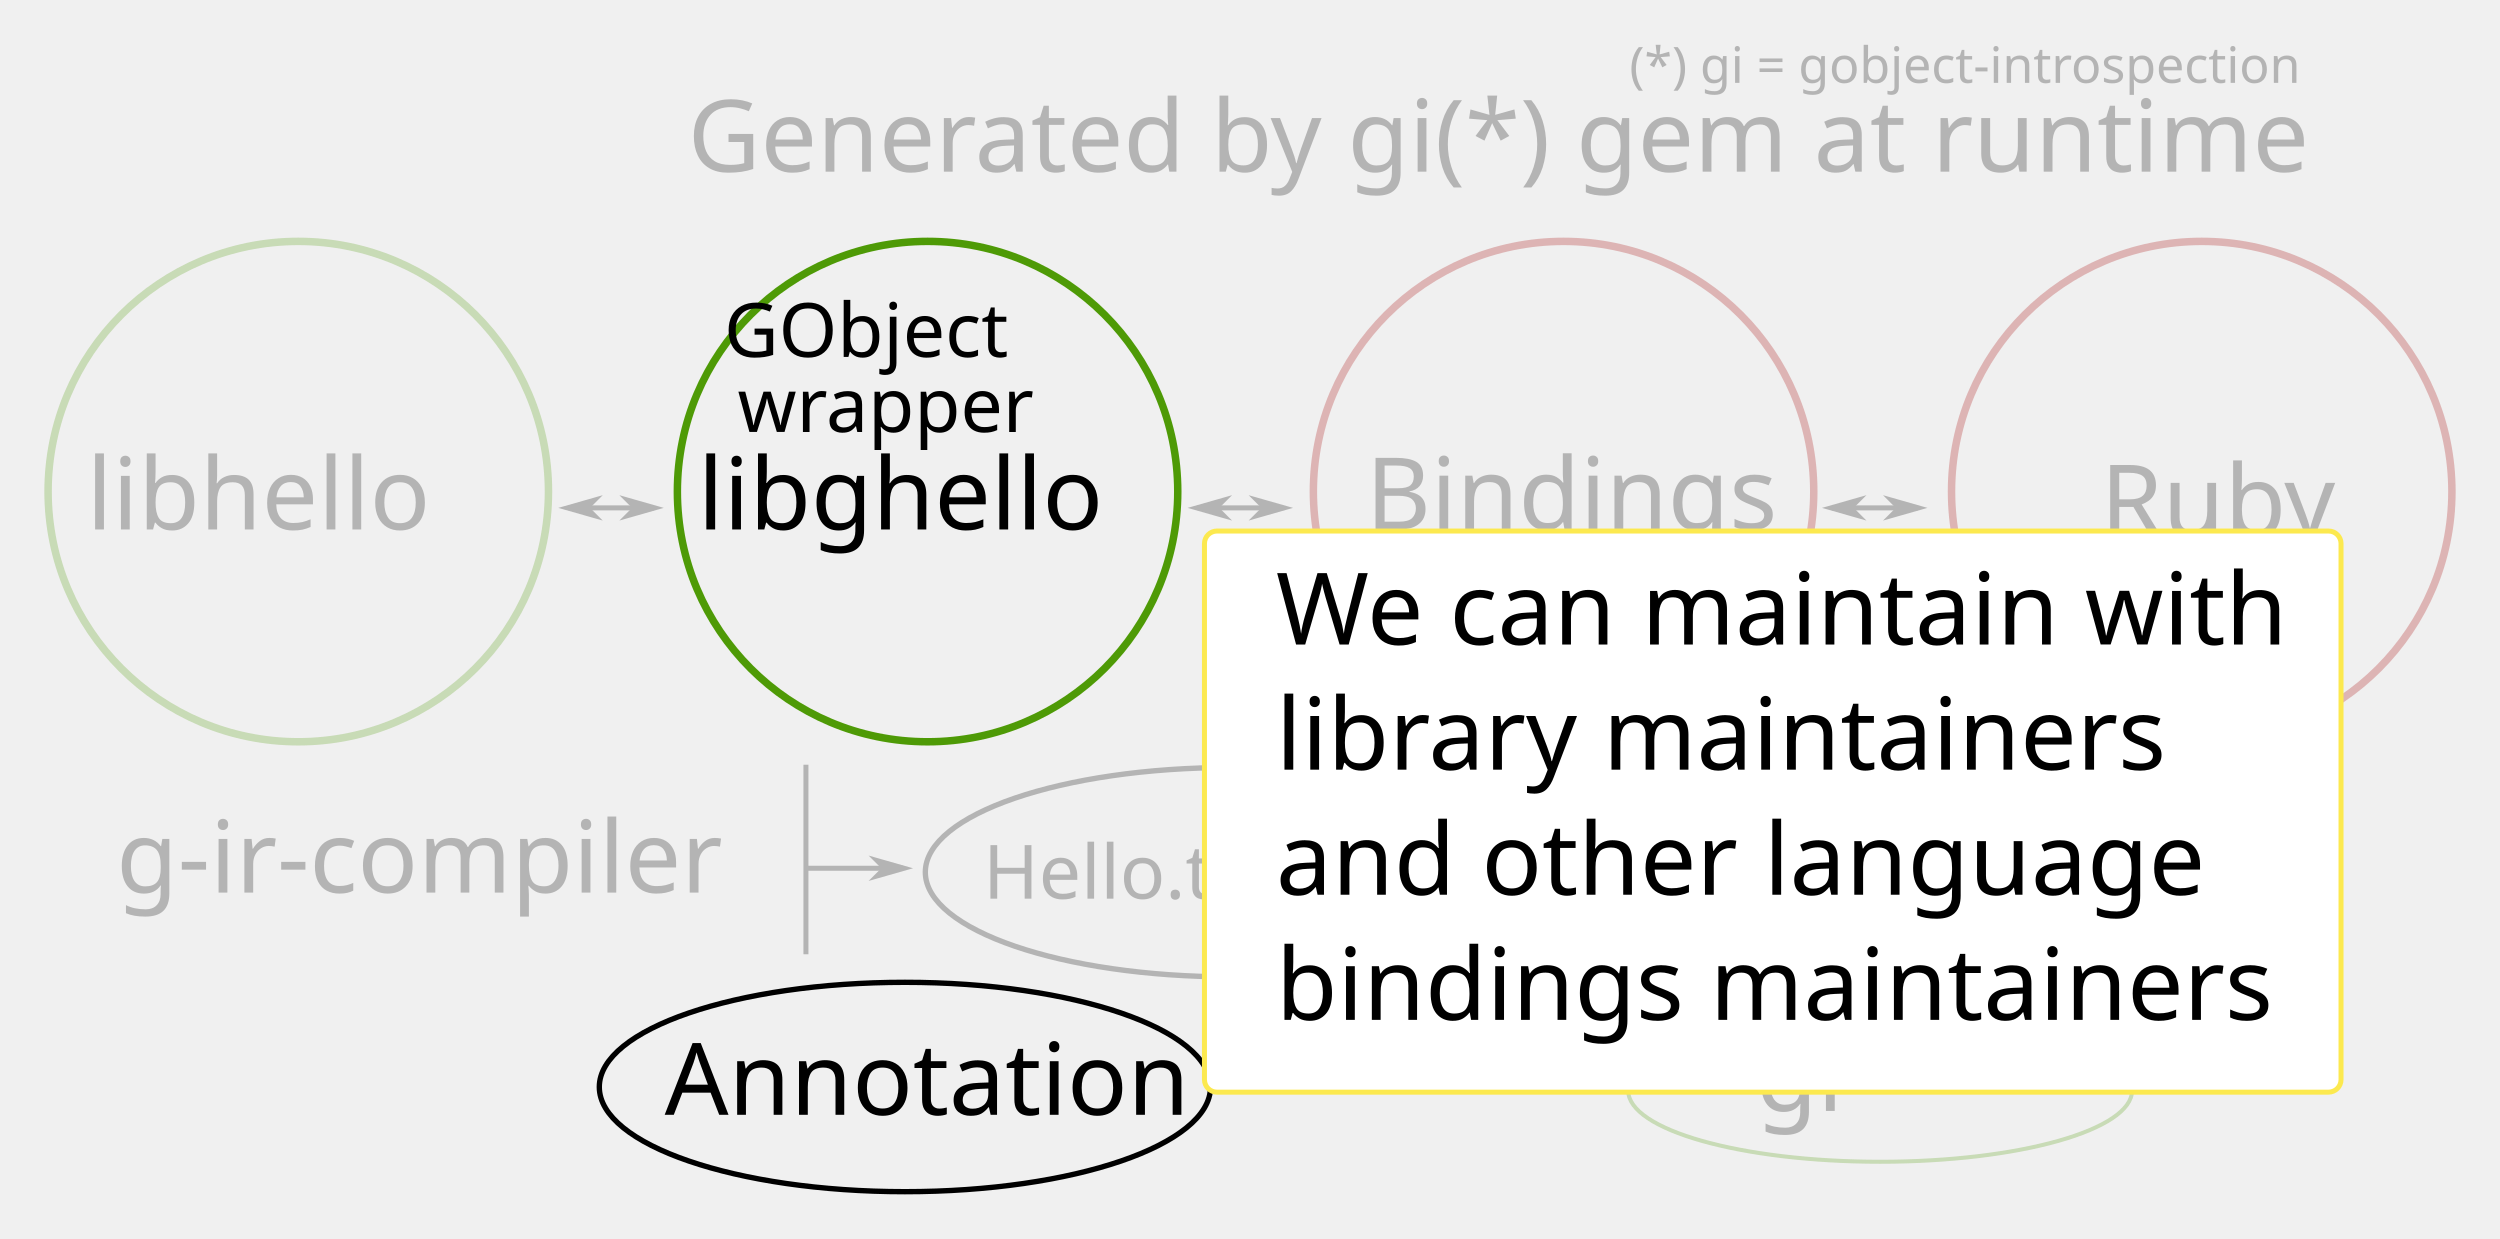
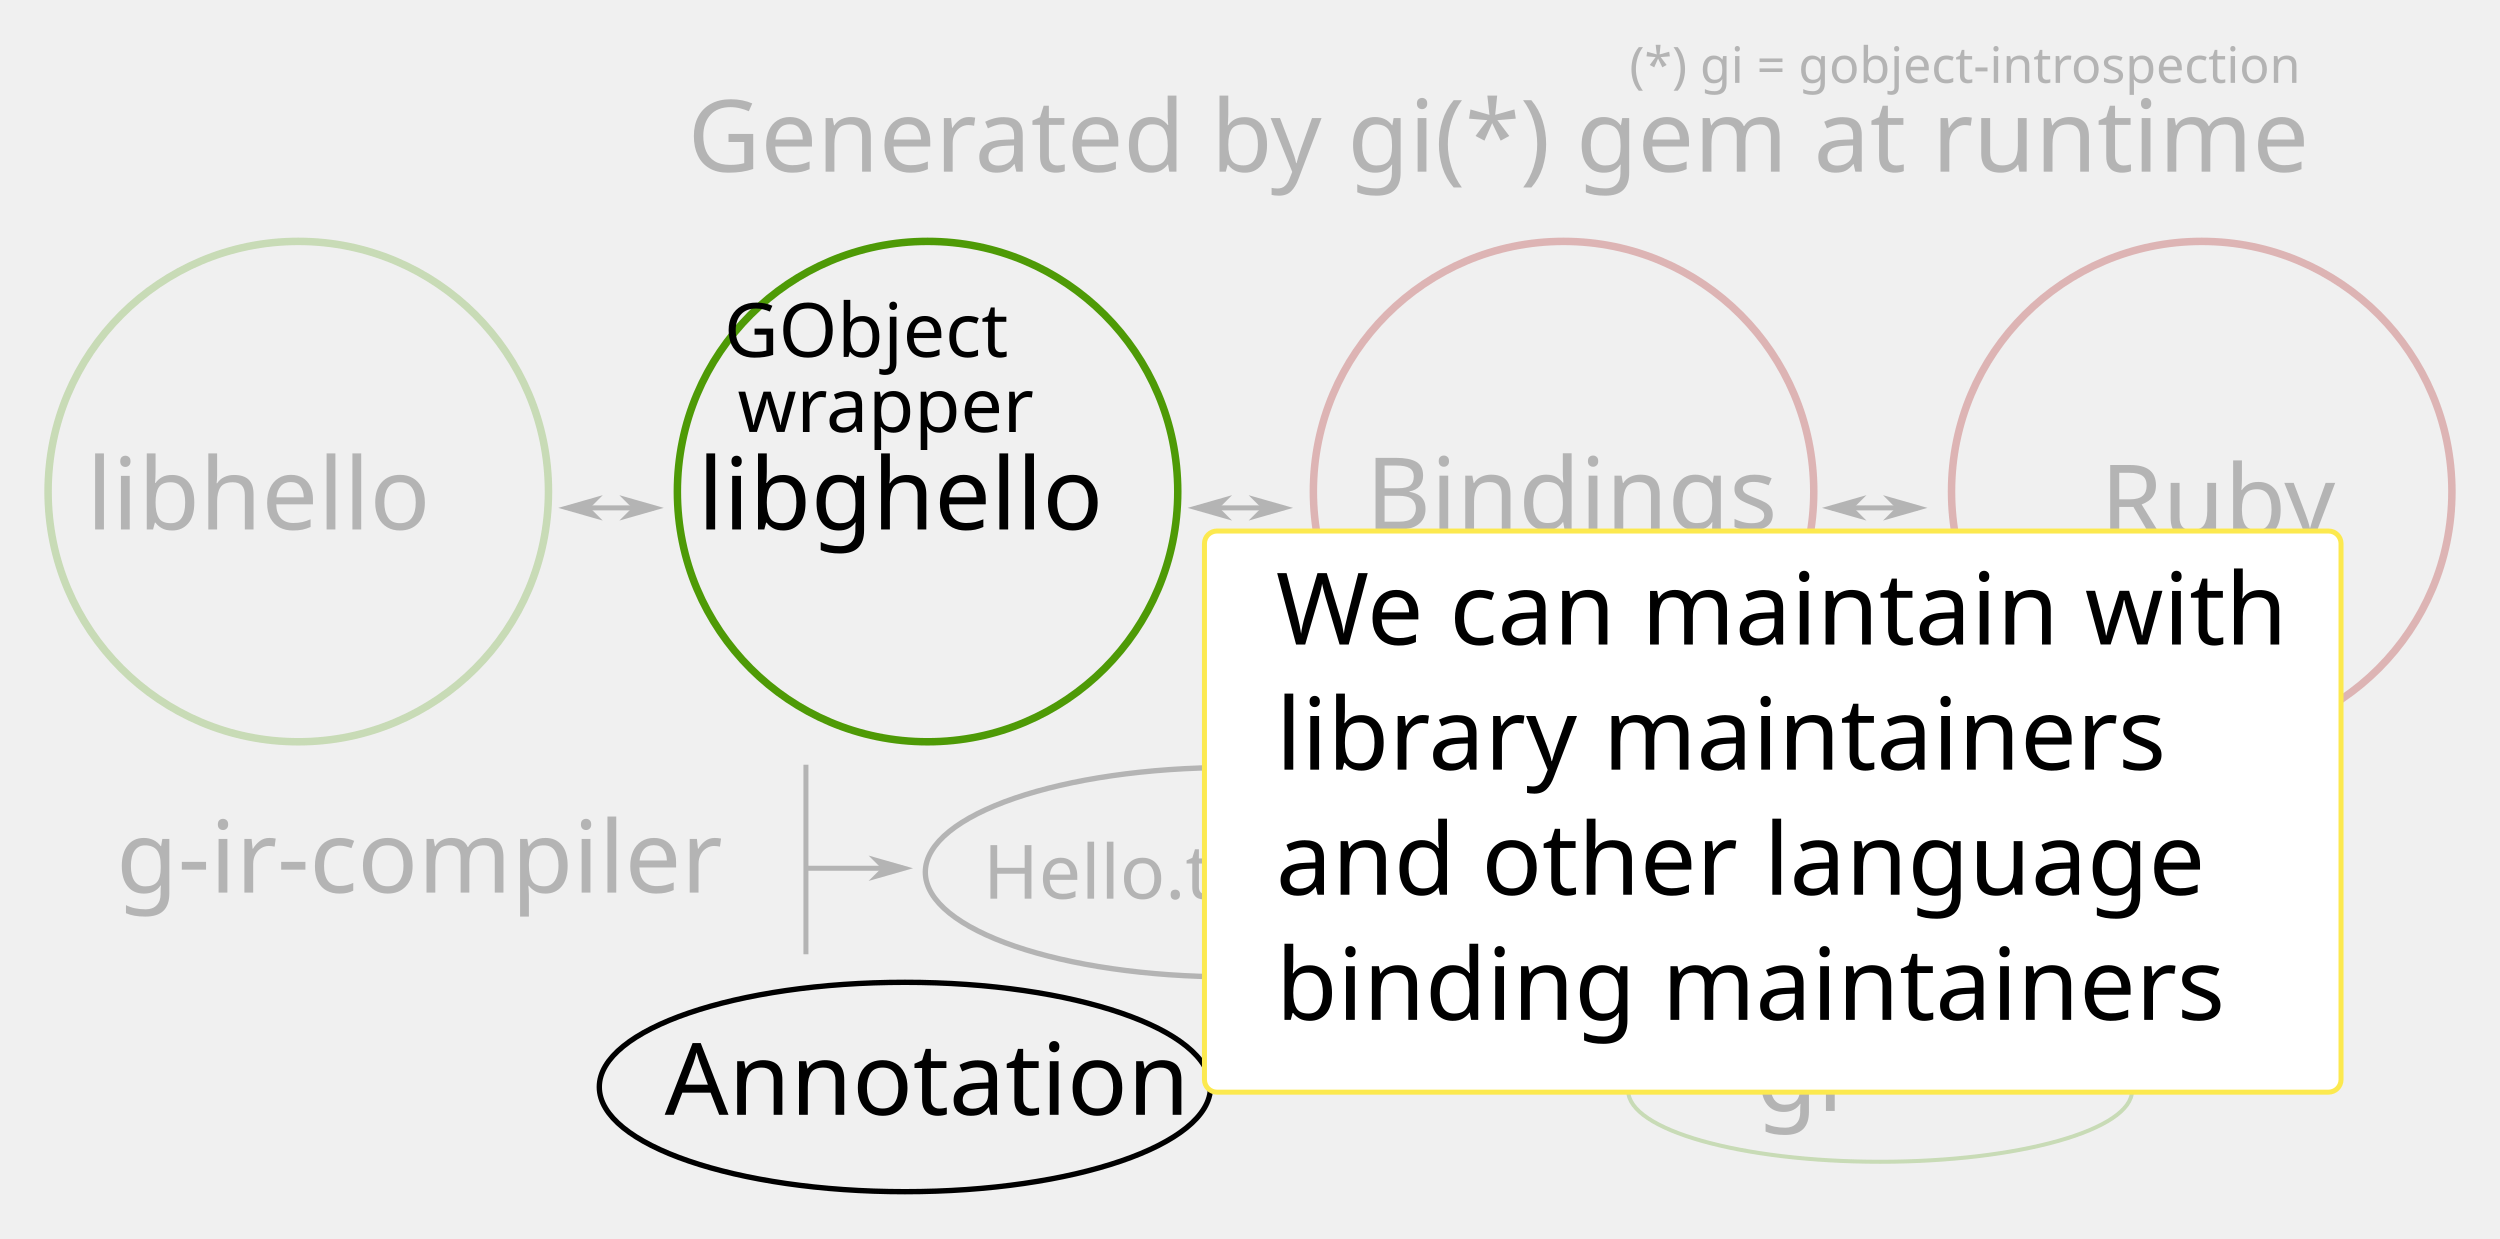
<svg xmlns="http://www.w3.org/2000/svg" xmlns:xlink="http://www.w3.org/1999/xlink" width="282.013mm" height="139.731mm" viewBox="0 0 999.257 495.11" id="svg2" version="1.1">
  <defs id="defs4">
    <linearGradient id="linearGradient7052">
      <stop style="stop-color:#4e9a06;stop-opacity:1;" offset="0" id="stop7054" />
      <stop style="stop-color:#a40000;stop-opacity:1" offset="1" id="stop7056" />
    </linearGradient>
    <marker style="overflow:visible" id="marker6497" refX="0" refY="0" orient="auto">
      <path transform="matrix(-0.4,0,0,-0.4,-4,0)" style="fill:#000000;fill-opacity:1;fill-rule:evenodd;stroke:#000000;stroke-width:1pt;stroke-opacity:1" d="M 0,0 5,-5 -12.5,0 5,5 0,0 Z" id="path6499" />
    </marker>
    <marker orient="auto" refY="0" refX="0" id="marker5327" style="overflow:visible">
      <path id="path5329" d="M 0,0 5,-5 -12.5,0 5,5 0,0 Z" style="fill:#000000;fill-opacity:1;fill-rule:evenodd;stroke:#000000;stroke-width:1pt;stroke-opacity:1" transform="matrix(-0.4,0,0,-0.4,-4,0)" />
    </marker>
    <marker orient="auto" refY="0" refX="0" id="marker5257" style="overflow:visible">
      <path id="path5259" d="M 0,0 5,-5 -12.5,0 5,5 0,0 Z" style="fill:#000000;fill-opacity:1;fill-rule:evenodd;stroke:#000000;stroke-width:1pt;stroke-opacity:1" transform="matrix(0.4,0,0,0.4,4,0)" />
    </marker>
    <marker orient="auto" refY="0" refX="0" id="marker5071" style="overflow:visible">
      <path id="path5073" d="M 0,0 5,-5 -12.5,0 5,5 0,0 Z" style="fill:#000000;fill-opacity:1;fill-rule:evenodd;stroke:#000000;stroke-width:1pt;stroke-opacity:1" transform="matrix(-0.4,0,0,-0.4,-4,0)" />
    </marker>
    <marker style="overflow:visible" id="marker4496" refX="0" refY="0" orient="auto">
      <path transform="matrix(-0.4,0,0,-0.4,-4,0)" style="fill:#000000;fill-opacity:1;fill-rule:evenodd;stroke:#000000;stroke-width:1pt;stroke-opacity:1" d="M 0,0 5,-5 -12.5,0 5,5 0,0 Z" id="path4498" />
    </marker>
    <marker style="overflow:visible" id="marker4444" refX="0" refY="0" orient="auto">
      <path transform="matrix(0.4,0,0,0.4,4,0)" style="fill:#000000;fill-opacity:1;fill-rule:evenodd;stroke:#000000;stroke-width:1pt;stroke-opacity:1" d="M 0,0 5,-5 -12.5,0 5,5 0,0 Z" id="path4446" />
    </marker>
    <marker style="overflow:visible" id="marker4240" refX="0" refY="0" orient="auto">
      <path transform="matrix(-0.4,0,0,-0.4,-4,0)" style="fill:#000000;fill-opacity:1;fill-rule:evenodd;stroke:#000000;stroke-width:1pt;stroke-opacity:1" d="M 0,0 5,-5 -12.5,0 5,5 0,0 Z" id="path4242" />
    </marker>
    <marker style="overflow:visible" id="marker4200" refX="0" refY="0" orient="auto">
      <path transform="matrix(0.4,0,0,0.4,4,0)" style="fill:#000000;fill-opacity:1;fill-rule:evenodd;stroke:#000000;stroke-width:1pt;stroke-opacity:1" d="M 0,0 5,-5 -12.5,0 5,5 0,0 Z" id="path4202" />
    </marker>
    <marker style="overflow:visible" id="marker4625" refX="0" refY="0" orient="auto">
      <path transform="matrix(-0.4,0,0,-0.4,-4,0)" style="fill:#000000;fill-opacity:1;fill-rule:evenodd;stroke:#000000;stroke-width:1pt;stroke-opacity:1" d="M 0,0 5,-5 -12.5,0 5,5 0,0 Z" id="path4627" />
    </marker>
    <marker style="overflow:visible" id="marker4597" refX="0" refY="0" orient="auto">
      <path transform="matrix(0.4,0,0,0.4,4,0)" style="fill:#000000;fill-opacity:1;fill-rule:evenodd;stroke:#000000;stroke-width:1pt;stroke-opacity:1" d="M 0,0 5,-5 -12.5,0 5,5 0,0 Z" id="path4599" />
    </marker>
    <marker orient="auto" refY="0" refX="0" id="Arrow1Mend" style="overflow:visible">
      <path id="path4188" d="M 0,0 5,-5 -12.5,0 5,5 0,0 Z" style="fill:#000000;fill-opacity:1;fill-rule:evenodd;stroke:#000000;stroke-width:1pt;stroke-opacity:1" transform="matrix(-0.4,0,0,-0.4,-4,0)" />
    </marker>
    <marker orient="auto" refY="0" refX="0" id="Arrow1Mstart" style="overflow:visible">
      <path id="path4185" d="M 0,0 5,-5 -12.5,0 5,5 0,0 Z" style="fill:#000000;fill-opacity:1;fill-rule:evenodd;stroke:#000000;stroke-width:1pt;stroke-opacity:1" transform="matrix(0.4,0,0,0.4,4,0)" />
    </marker>
    <linearGradient xlink:href="#linearGradient7052" id="linearGradient7058" x1="494.217" y1="528.21" x2="494.217" y2="471.32" gradientUnits="userSpaceOnUse" />
  </defs>
  <g id="layer1" transform="translate(254.5821,-150.7907)" style="display:inline;opacity:0.25">
    <circle r="100.005" cy="347.276" cx="625.453" id="circle4142" style="opacity:1;fill:none;fill-opacity:1;stroke:#a40000;stroke-width:3;stroke-linejoin:round;stroke-miterlimit:4;stroke-dasharray:none;stroke-dashoffset:0;stroke-opacity:1" />
    <text xml:space="preserve" style="font-style:normal;font-weight:normal;font-size:40px;line-height:125%;font-family:sans-serif;letter-spacing:0px;word-spacing:0px;fill:#000000;fill-opacity:1;stroke:none;stroke-width:1px;stroke-linecap:butt;stroke-linejoin:miter;stroke-opacity:1" x="585" y="365.219" id="text4144">
      <tspan id="tspan4146" x="585" y="365.219">Ruby</tspan>
    </text>
    <circle r="100.005" cy="347.276" cx="370.381" id="circle4159" style="opacity:1;fill:none;fill-opacity:1;stroke:#a40000;stroke-width:3;stroke-linejoin:round;stroke-miterlimit:4;stroke-dasharray:none;stroke-dashoffset:0;stroke-opacity:1" />
    <text xml:space="preserve" style="font-style:normal;font-weight:normal;font-size:40px;line-height:125%;font-family:sans-serif;letter-spacing:0px;word-spacing:0px;fill:#000000;fill-opacity:1;stroke:none;stroke-width:1px;stroke-linecap:butt;stroke-linejoin:miter;stroke-opacity:1" x="291.357" y="362.362" id="text4161">
      <tspan id="tspan4163" x="291.357" y="362.362">Bindings</tspan>
    </text>
    <text xml:space="preserve" style="font-style:normal;font-weight:normal;font-size:40px;line-height:125%;font-family:sans-serif;text-align:center;letter-spacing:0px;word-spacing:0px;writing-mode:lr-tb;text-anchor:middle;fill:#000000;fill-opacity:1;stroke:none;stroke-width:1px;stroke-linecap:butt;stroke-linejoin:miter;stroke-opacity:1" x="370.326" y="219.412" id="text4165">
      <tspan x="370.326" y="219.412" id="tspan4385">Generated by gi(*) gem at runtime</tspan>
    </text>
    <path style="fill:none;fill-rule:evenodd;stroke:#000000;stroke-width:2;stroke-linecap:butt;stroke-linejoin:miter;stroke-miterlimit:4;stroke-dasharray:none;stroke-opacity:1;marker-start:url(#Arrow1Mstart);marker-end:url(#Arrow1Mend)" d="m 224.041,353.791 34.286,0" id="path4173" />
    <path id="path4595" d="m 477.612,353.791 34.286,0" style="fill:none;fill-rule:evenodd;stroke:#000000;stroke-width:2;stroke-linecap:butt;stroke-linejoin:miter;stroke-miterlimit:4;stroke-dasharray:none;stroke-opacity:1;marker-start:url(#marker4597);marker-end:url(#marker4625)" />
    <text id="text4194" y="510.002" x="138.391" style="font-style:normal;font-weight:normal;font-size:30px;line-height:125%;font-family:sans-serif;letter-spacing:0px;word-spacing:0px;fill:#000000;fill-opacity:1;stroke:none;stroke-width:1px;stroke-linecap:butt;stroke-linejoin:miter;stroke-opacity:1" xml:space="preserve">
      <tspan y="510.002" x="138.391" id="tspan4196">Hello.typelib</tspan>
    </text>
    <text xml:space="preserve" style="font-style:normal;font-weight:normal;font-size:40px;line-height:125%;font-family:sans-serif;letter-spacing:0px;word-spacing:0px;fill:#000000;fill-opacity:1;stroke:none;stroke-width:1px;stroke-linecap:butt;stroke-linejoin:miter;stroke-opacity:1" x="-208.105" y="507.562" id="text4335">
      <tspan id="tspan4337" x="-208.105" y="507.562">g-ir-compiler</tspan>
    </text>
    <ellipse style="opacity:1;fill:none;fill-opacity:1;stroke:url(#linearGradient7058);stroke-width:1.606;stroke-linejoin:round;stroke-miterlimit:4;stroke-dasharray:none;stroke-dashoffset:0;stroke-opacity:1" id="circle4363" cx="492.865" cy="499.805" rx="100.702" ry="28.476" />
    <text xml:space="preserve" style="font-style:normal;font-weight:normal;font-size:40px;line-height:125%;font-family:sans-serif;text-align:center;letter-spacing:0px;word-spacing:0px;writing-mode:lr-tb;text-anchor:middle;fill:#000000;fill-opacity:1;stroke:none;stroke-width:1px;stroke-linecap:butt;stroke-linejoin:miter;stroke-opacity:1" x="496.262" y="507.973" id="text4365">
      <tspan x="496.262" y="507.973" id="tspan4383">gi gem</tspan>
    </text>
    <text xml:space="preserve" style="font-style:normal;font-weight:normal;font-size:20px;line-height:125%;font-family:sans-serif;letter-spacing:0px;word-spacing:0px;fill:#000000;fill-opacity:1;stroke:none;stroke-width:1px;stroke-linecap:butt;stroke-linejoin:miter;stroke-opacity:1" x="396.714" y="183.907" id="text4389">
      <tspan id="tspan4391" x="396.714" y="183.907">(*) gi = gobject-introspection</tspan>
    </text>
    <circle r="100.005" cy="347.276" cx="-135.36" id="circle4424" style="opacity:1;fill:none;fill-opacity:1;stroke:#4e9a06;stroke-width:3;stroke-linejoin:round;stroke-miterlimit:4;stroke-dasharray:none;stroke-dashoffset:0;stroke-opacity:1" />
    <text id="text4426" y="362.428" x="-219.968" style="font-style:normal;font-weight:normal;font-size:40px;line-height:125%;font-family:sans-serif;letter-spacing:0px;word-spacing:0px;fill:#000000;fill-opacity:1;stroke:none;stroke-width:1px;stroke-linecap:butt;stroke-linejoin:miter;stroke-opacity:1" xml:space="preserve">
      <tspan y="362.428" x="-219.968" id="tspan4428">libhello</tspan>
    </text>
    <path id="path4442" d="m -27.487,353.791 34.286,0" style="fill:none;fill-rule:evenodd;stroke:#000000;stroke-width:2;stroke-linecap:butt;stroke-linejoin:miter;stroke-miterlimit:4;stroke-dasharray:none;stroke-opacity:1;marker-start:url(#marker4444);marker-end:url(#marker4496)" />
    <ellipse ry="28.476" rx="100.702" cy="586.678" cx="496.906" id="ellipse4985" style="opacity:1;fill:none;fill-opacity:1;stroke:#4e9a06;stroke-width:1.606;stroke-linejoin:round;stroke-miterlimit:4;stroke-dasharray:none;stroke-dashoffset:0;stroke-opacity:1" />
    <text id="text4987" y="594.846" x="490.706" style="font-style:normal;font-weight:normal;font-size:40px;line-height:125%;font-family:sans-serif;text-align:center;letter-spacing:0px;word-spacing:0px;writing-mode:lr-tb;text-anchor:middle;fill:#000000;fill-opacity:1;stroke:none;stroke-width:1px;stroke-linecap:butt;stroke-linejoin:miter;stroke-opacity:1" xml:space="preserve">
      <tspan id="tspan4989" y="594.846" x="490.706">gi</tspan>
    </text>
    <path style="fill:none;fill-rule:evenodd;stroke:#000000;stroke-width:2;stroke-linecap:butt;stroke-linejoin:miter;stroke-miterlimit:4;stroke-dasharray:none;stroke-opacity:1" d="m 67.555,456.45 0,75.761" id="path5059" />
    <path style="fill:none;fill-rule:evenodd;stroke:#000000;stroke-width:2;stroke-linecap:butt;stroke-linejoin:miter;stroke-miterlimit:4;stroke-dasharray:none;stroke-opacity:1;marker-end:url(#marker5071)" d="m 68.212,497.837 38.214,0" id="path5063" />
    <path style="fill:none;fill-rule:evenodd;stroke:#000000;stroke-width:2;stroke-linecap:butt;stroke-linejoin:miter;stroke-miterlimit:4;stroke-dasharray:none;stroke-opacity:1;marker-start:url(#marker5257);marker-end:url(#marker5327)" d="m 493.745,561.852 0,-34.286" id="path5255" />
    <path style="fill:none;fill-rule:evenodd;stroke:#000000;stroke-width:2;stroke-linecap:butt;stroke-linejoin:miter;stroke-miterlimit:4;stroke-dasharray:none;stroke-opacity:1;marker-end:url(#marker6497)" d="m 375.517,496.497 0,-42.857" id="path6485" />
    <path style="fill:none;fill-rule:evenodd;stroke:#000000;stroke-width:2;stroke-linecap:butt;stroke-linejoin:miter;stroke-miterlimit:4;stroke-dasharray:none;stroke-opacity:1" d="m 365.517,497.926 20,0" id="path6487" />
    <ellipse ry="41.844" rx="122.151" cy="499.405" cx="237.423" id="ellipse6585" style="opacity:1;fill:none;fill-opacity:1;stroke:#000000;stroke-width:2.145;stroke-linejoin:round;stroke-miterlimit:4;stroke-dasharray:none;stroke-dashoffset:0;stroke-opacity:1" />
  </g>
  <g id="layer2">
    <circle transform="translate(254.5821,-150.7907)" style="opacity:1;fill:none;fill-opacity:1;stroke:#4e9a06;stroke-width:3;stroke-linejoin:round;stroke-miterlimit:4;stroke-dasharray:none;stroke-dashoffset:0;stroke-opacity:1" id="path4136" cx="116.168" cy="347.276" r="100.005" />
    <text transform="translate(254.5821,-150.7907)" xml:space="preserve" style="font-style:normal;font-weight:normal;font-size:40px;line-height:125%;font-family:sans-serif;letter-spacing:0px;word-spacing:0px;fill:#000000;fill-opacity:1;stroke:none;stroke-width:1px;stroke-linecap:butt;stroke-linejoin:miter;stroke-opacity:1" x="24.345" y="362.428" id="text4138">
      <tspan id="tspan4140" x="24.345" y="362.428">libghello</tspan>
    </text>
    <ellipse transform="translate(254.5821,-150.7907)" style="opacity:1;fill:none;fill-opacity:1;stroke:#000000;stroke-width:2.145;stroke-linejoin:round;stroke-miterlimit:4;stroke-dasharray:none;stroke-dashoffset:0;stroke-opacity:1" id="circle4311" cx="107.114" cy="585.268" rx="122.151" ry="41.844" />
    <text transform="translate(254.5821,-150.7907)" xml:space="preserve" style="font-style:normal;font-weight:normal;font-size:40px;line-height:125%;font-family:sans-serif;letter-spacing:0px;word-spacing:0px;fill:#000000;fill-opacity:1;stroke:none;stroke-width:1px;stroke-linecap:butt;stroke-linejoin:miter;stroke-opacity:1" x="11.092" y="596.379" id="text4313">
      <tspan id="tspan4315" x="11.092" y="596.379">Annotation</tspan>
    </text>
    <text transform="translate(254.5821,-150.7907)" xml:space="preserve" style="font-style:normal;font-weight:normal;font-size:30px;line-height:100%;font-family:sans-serif;text-align:center;letter-spacing:0px;word-spacing:0px;writing-mode:lr-tb;text-anchor:middle;fill:#000000;fill-opacity:1;stroke:none;stroke-width:1px;stroke-linecap:butt;stroke-linejoin:miter;stroke-opacity:1" x="118.929" y="293.457" id="text4401">
      <tspan x="118.929" y="293.457" id="tspan4962">GObject</tspan>
      <tspan x="118.929" y="323.457" id="tspan4966">wrapper</tspan>
    </text>
    <rect style="opacity:1;fill:#ffffff;fill-opacity:1;stroke:#fce94f;stroke-width:2;stroke-linejoin:round;stroke-miterlimit:4;stroke-dasharray:none;stroke-dashoffset:0;stroke-opacity:1" id="rect4380" width="454.286" height="224.286" x="481.429" y="212.253" rx="5" ry="5" />
    <text xml:space="preserve" style="font-style:normal;font-weight:normal;font-size:40px;line-height:125%;font-family:sans-serif;letter-spacing:0px;word-spacing:0px;fill:#000000;fill-opacity:1;stroke:none;stroke-width:1px;stroke-linecap:butt;stroke-linejoin:miter;stroke-opacity:1" x="510" y="212.253" id="text4370">
      <tspan id="tspan4372" x="510" y="212.253" />
      <tspan x="510" y="257.629" id="tspan4376">We can maintain with</tspan>
      <tspan x="510" y="307.629" id="tspan4384">library maintainers</tspan>
      <tspan x="510" y="357.629" id="tspan4378">and other language</tspan>
-       <tspan x="510" y="407.629" id="tspan4390">bindings maintainers</tspan>
+       <tspan x="510" y="407.629" id="tspan4390">binding maintainers</tspan>
    </text>
  </g>
</svg>
